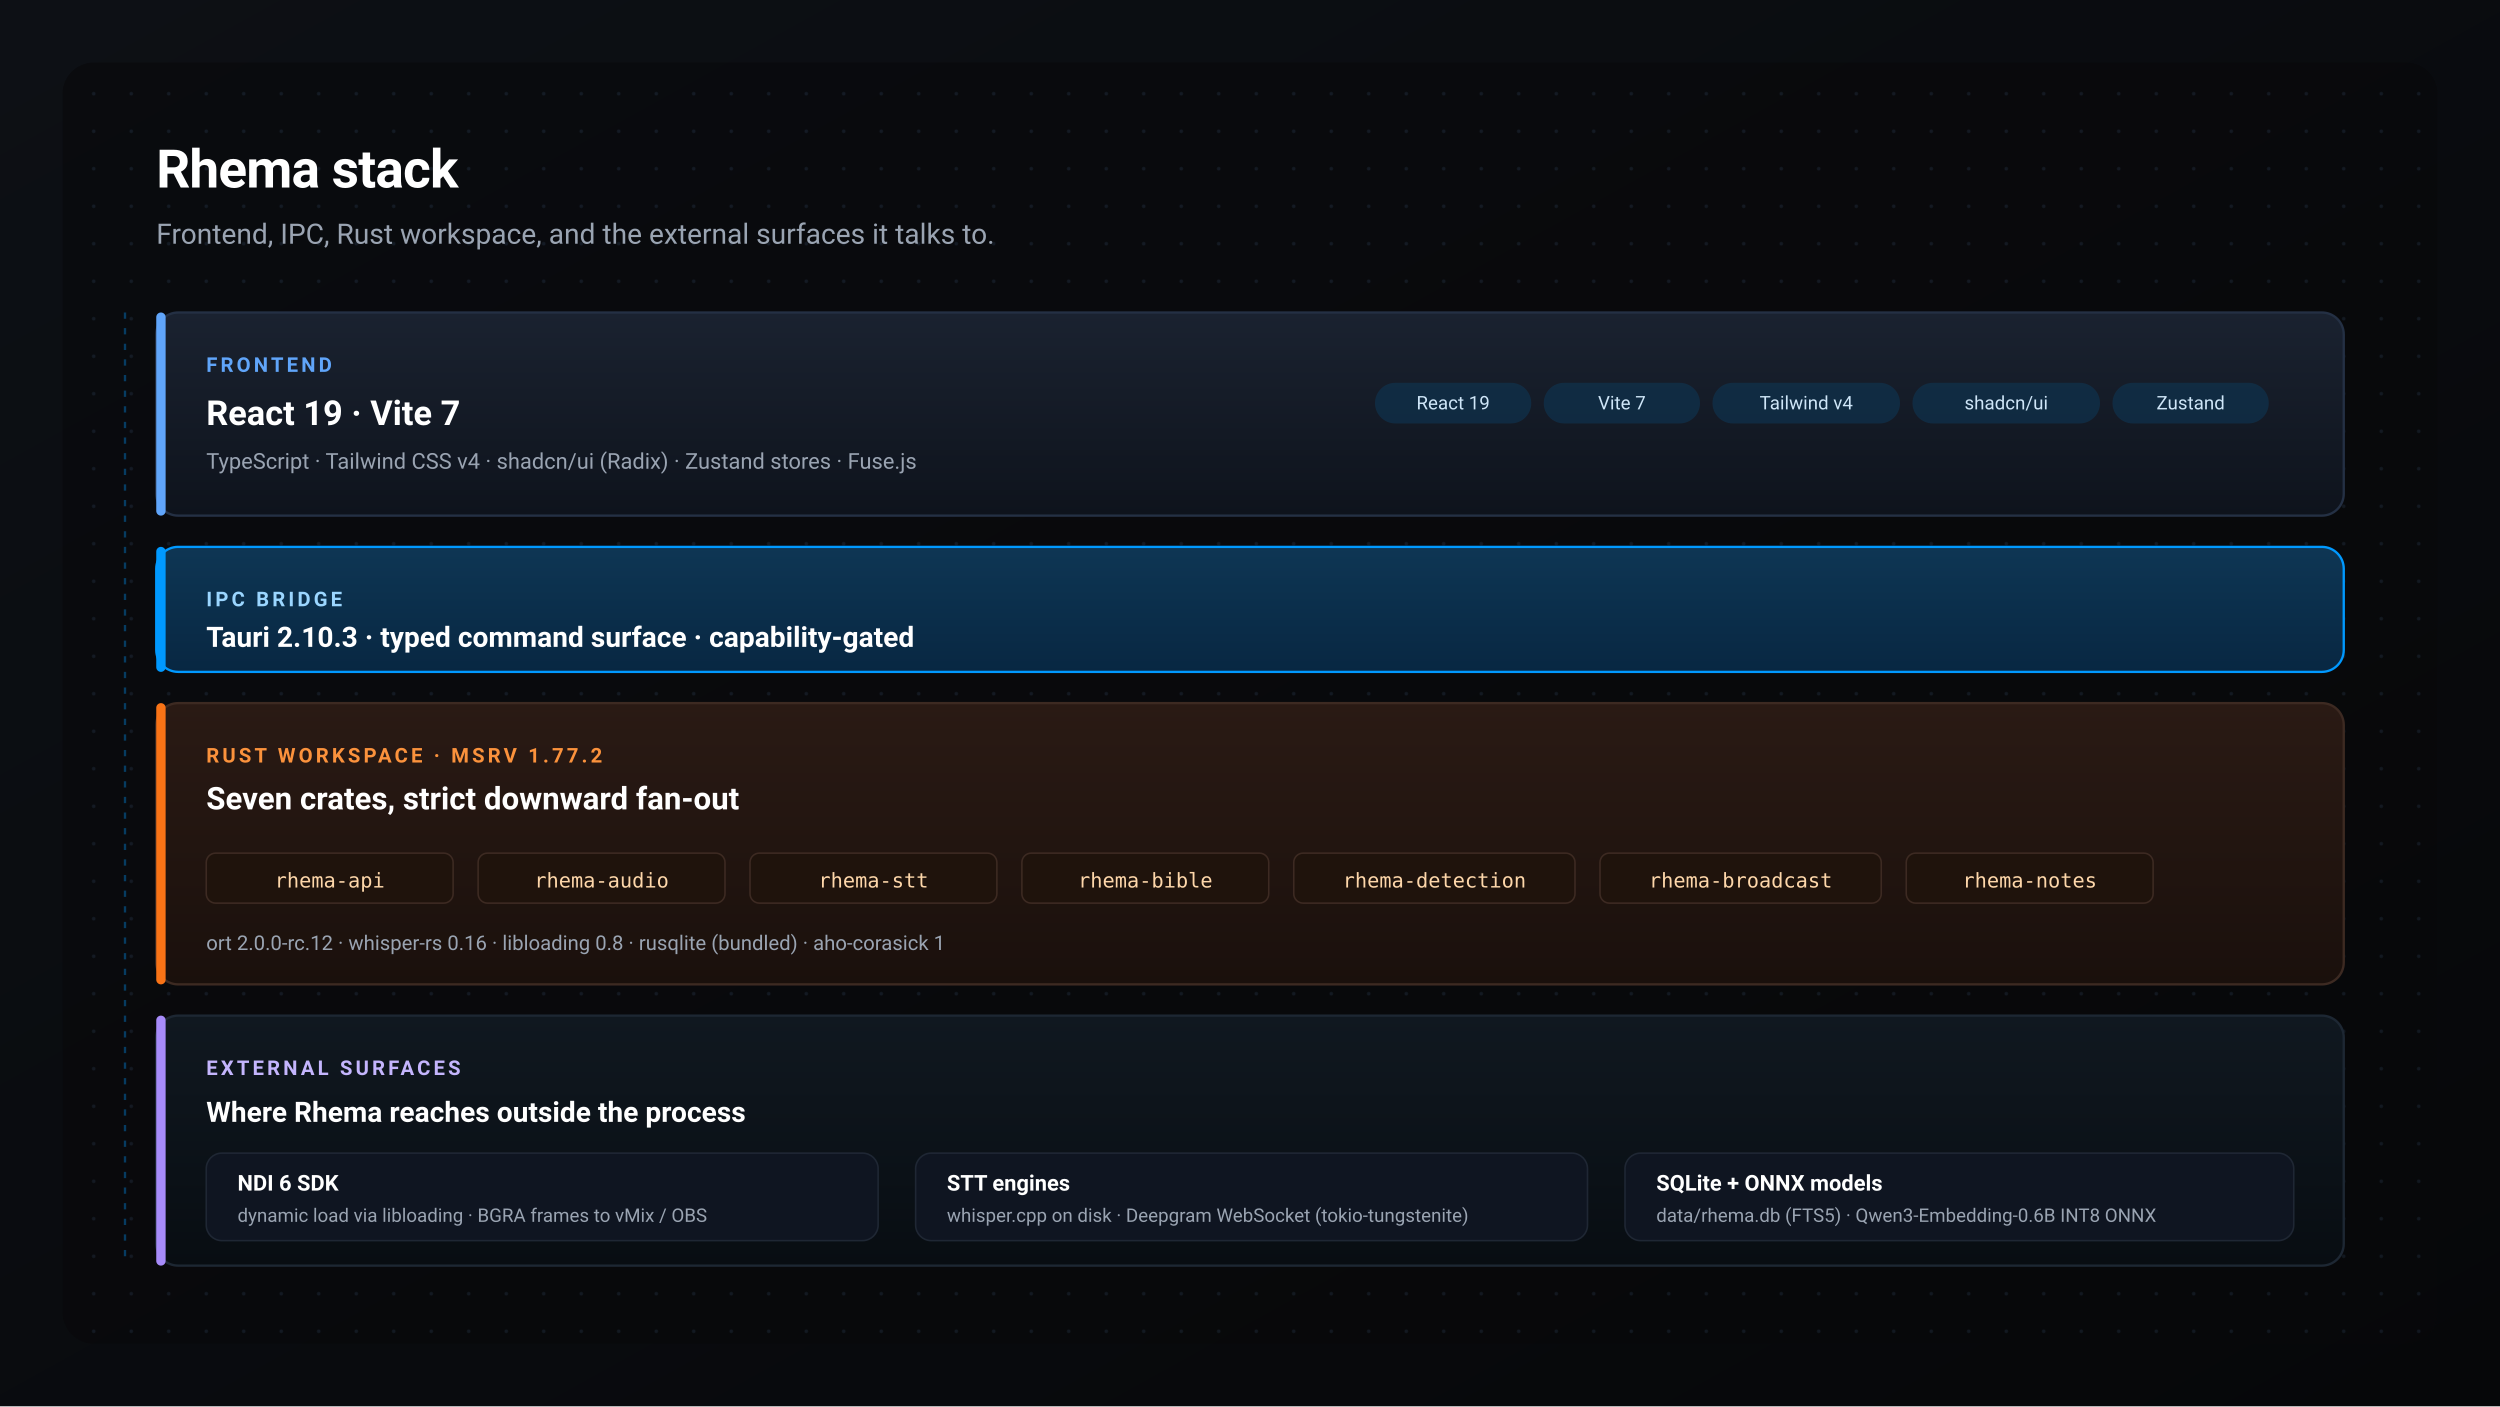
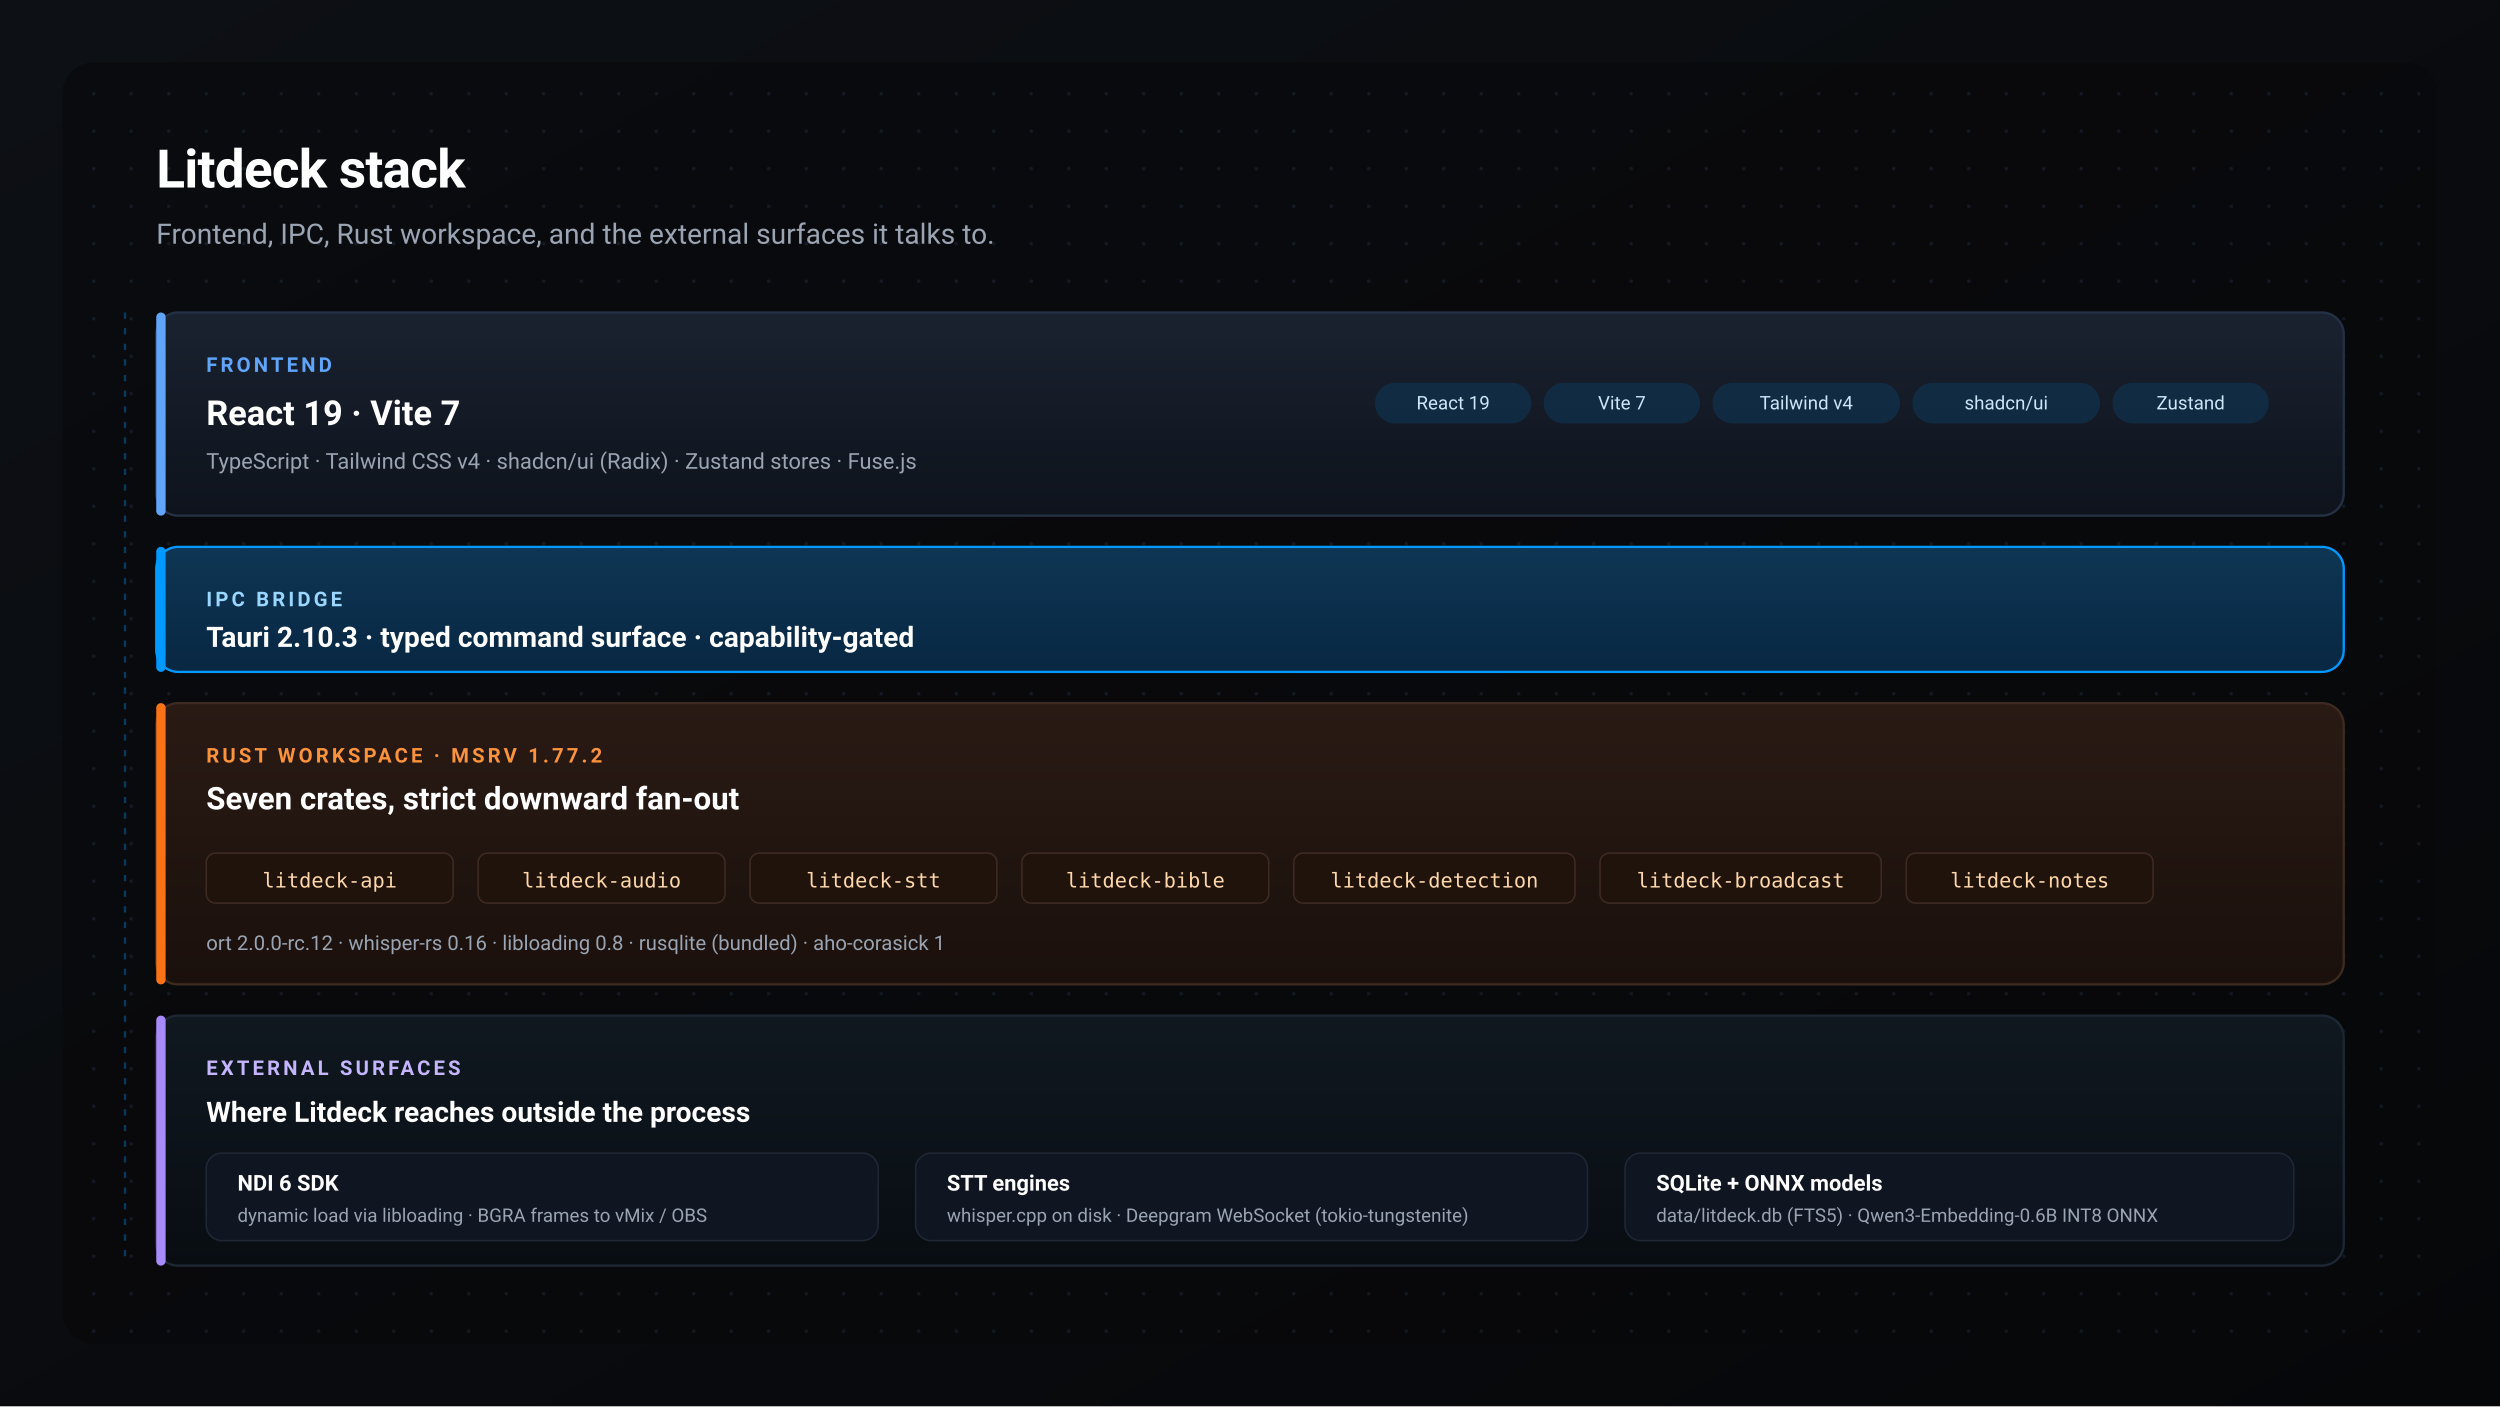
- <svg xmlns="http://www.w3.org/2000/svg" viewBox="0 0 1600 900" role="img" aria-label="Rhema stack layers: React frontend over Tauri IPC, the Rust workspace below, with NDI, STT, and SQLite as external surfaces">
+ <svg xmlns="http://www.w3.org/2000/svg" viewBox="0 0 1600 900" role="img" aria-label="Litdeck stack layers: React frontend over Tauri IPC, the Rust workspace below, with NDI, STT, and SQLite as external surfaces">
  <defs>
    <pattern id="sl-dots" patternUnits="userSpaceOnUse" width="24" height="24">
      <rect width="24" height="24" fill="#070709" />
      <circle cx="12" cy="12" r="1.2" fill="#1a2330" />
    </pattern>
    <linearGradient id="sl-bg" x1="0" y1="0" x2="1" y2="1">
      <stop offset="0" stop-color="#0d1015" />
      <stop offset="1" stop-color="#060709" />
    </linearGradient>
    <linearGradient id="sl-frontend" x1="0" y1="0" x2="0" y2="1">
      <stop offset="0" stop-color="#1a2230" />
      <stop offset="1" stop-color="#0e131c" />
    </linearGradient>
    <linearGradient id="sl-bridge" x1="0" y1="0" x2="0" y2="1">
      <stop offset="0" stop-color="#0e3654" />
      <stop offset="1" stop-color="#082742" />
    </linearGradient>
    <linearGradient id="sl-rust" x1="0" y1="0" x2="0" y2="1">
      <stop offset="0" stop-color="#2a1a14" />
      <stop offset="1" stop-color="#1a100c" />
    </linearGradient>
    <linearGradient id="sl-external" x1="0" y1="0" x2="0" y2="1">
      <stop offset="0" stop-color="#101820" />
      <stop offset="1" stop-color="#080d12" />
    </linearGradient>
  </defs>
  <rect width="1600" height="900" fill="url(#sl-bg)" />
  <rect x="40" y="40" width="1520" height="820" rx="20" fill="url(#sl-dots)" opacity="0.55" />
  <g font-family="ui-sans-serif, system-ui, -apple-system, BlinkMacSystemFont, 'Segoe UI', Roboto, Helvetica, Arial, sans-serif">
-     <text x="100" y="120" font-size="34" font-weight="600" letter-spacing="-0.5" fill="#ffffff">Rhema stack</text>
+     <text x="100" y="120" font-size="34" font-weight="600" letter-spacing="-0.5" fill="#ffffff">Litdeck stack</text>
    <text x="100" y="156" font-size="18" fill="#9aa4b2">Frontend, IPC, Rust workspace, and the external surfaces it talks to.</text>
    <g transform="translate(100 200)">
      <rect width="1400" height="130" rx="14" fill="url(#sl-frontend)" stroke="#243044" stroke-width="1.5" />
      <rect x="0" y="0" width="6" height="130" rx="3" fill="#60a5fa" />
      <text x="32" y="38" font-size="13" fill="#60a5fa" letter-spacing="2" font-weight="600">FRONTEND</text>
      <text x="32" y="72" font-size="22" font-weight="600" fill="#ffffff">React 19 · Vite 7</text>
      <text x="32" y="100" font-size="14" fill="#9aa4b2">TypeScript · Tailwind CSS v4 · shadcn/ui (Radix) · Zustand stores · Fuse.js</text>
      <g font-size="12" fill="#cfe6f8">
        <rect x="780" y="45" width="100" height="26" rx="13" fill="#0e3654" opacity="0.6" />
        <text x="830" y="62" text-anchor="middle">React 19</text>
        <rect x="888" y="45" width="100" height="26" rx="13" fill="#0e3654" opacity="0.6" />
        <text x="938" y="62" text-anchor="middle">Vite 7</text>
        <rect x="996" y="45" width="120" height="26" rx="13" fill="#0e3654" opacity="0.6" />
        <text x="1056" y="62" text-anchor="middle">Tailwind v4</text>
        <rect x="1124" y="45" width="120" height="26" rx="13" fill="#0e3654" opacity="0.6" />
        <text x="1184" y="62" text-anchor="middle">shadcn/ui</text>
        <rect x="1252" y="45" width="100" height="26" rx="13" fill="#0e3654" opacity="0.6" />
        <text x="1302" y="62" text-anchor="middle">Zustand</text>
      </g>
    </g>
    <g transform="translate(100 350)">
      <rect width="1400" height="80" rx="14" fill="url(#sl-bridge)" stroke="#0099ff" stroke-width="1.5" />
      <rect x="0" y="0" width="6" height="80" rx="3" fill="#0099ff" />
      <text x="32" y="38" font-size="13" fill="#9bd6ff" letter-spacing="2" font-weight="600">IPC BRIDGE</text>
      <text x="32" y="64" font-size="18" font-weight="600" fill="#ffffff">Tauri 2.10.3 · typed command surface · capability-gated</text>
    </g>
    <g transform="translate(100 450)">
      <rect width="1400" height="180" rx="14" fill="url(#sl-rust)" stroke="#3d2a22" stroke-width="1.5" />
      <rect x="0" y="0" width="6" height="180" rx="3" fill="#f97316" />
      <text x="32" y="38" font-size="13" fill="#fb923c" letter-spacing="2" font-weight="600">RUST WORKSPACE · MSRV 1.77.2</text>
      <text x="32" y="68" font-size="20" font-weight="600" fill="#ffffff">Seven crates, strict downward fan-out</text>
      <g font-size="13" fill="#fed7aa" font-family="ui-monospace, SFMono-Regular, Menlo, Monaco, Consolas, monospace">
        <g transform="translate(32 96)">
          <rect width="158" height="32" rx="6" fill="#1f130c" stroke="#3d2a22" />
-           <text x="79" y="22" text-anchor="middle">rhema-api</text>
+           <text x="79" y="22" text-anchor="middle">litdeck-api</text>
        </g>
        <g transform="translate(206 96)">
          <rect width="158" height="32" rx="6" fill="#1f130c" stroke="#3d2a22" />
-           <text x="79" y="22" text-anchor="middle">rhema-audio</text>
+           <text x="79" y="22" text-anchor="middle">litdeck-audio</text>
        </g>
        <g transform="translate(380 96)">
          <rect width="158" height="32" rx="6" fill="#1f130c" stroke="#3d2a22" />
-           <text x="79" y="22" text-anchor="middle">rhema-stt</text>
+           <text x="79" y="22" text-anchor="middle">litdeck-stt</text>
        </g>
        <g transform="translate(554 96)">
          <rect width="158" height="32" rx="6" fill="#1f130c" stroke="#3d2a22" />
-           <text x="79" y="22" text-anchor="middle">rhema-bible</text>
+           <text x="79" y="22" text-anchor="middle">litdeck-bible</text>
        </g>
        <g transform="translate(728 96)">
          <rect width="180" height="32" rx="6" fill="#1f130c" stroke="#3d2a22" />
-           <text x="90" y="22" text-anchor="middle">rhema-detection</text>
+           <text x="90" y="22" text-anchor="middle">litdeck-detection</text>
        </g>
        <g transform="translate(924 96)">
          <rect width="180" height="32" rx="6" fill="#1f130c" stroke="#3d2a22" />
-           <text x="90" y="22" text-anchor="middle">rhema-broadcast</text>
+           <text x="90" y="22" text-anchor="middle">litdeck-broadcast</text>
        </g>
        <g transform="translate(1120 96)">
          <rect width="158" height="32" rx="6" fill="#1f130c" stroke="#3d2a22" />
-           <text x="79" y="22" text-anchor="middle">rhema-notes</text>
+           <text x="79" y="22" text-anchor="middle">litdeck-notes</text>
        </g>
      </g>
      <text x="32" y="158" font-size="13" fill="#9aa4b2">ort 2.0.0-rc.12 · whisper-rs 0.16 · libloading 0.8 · rusqlite (bundled) · aho-corasick 1</text>
    </g>
    <g transform="translate(100 650)">
      <rect width="1400" height="160" rx="14" fill="url(#sl-external)" stroke="#1d2733" stroke-width="1.5" />
      <rect x="0" y="0" width="6" height="160" rx="3" fill="#a78bfa" />
      <text x="32" y="38" font-size="13" fill="#c4b5fd" letter-spacing="2" font-weight="600">EXTERNAL SURFACES</text>
-       <text x="32" y="68" font-size="18" font-weight="600" fill="#ffffff">Where Rhema reaches outside the process</text>
+       <text x="32" y="68" font-size="18" font-weight="600" fill="#ffffff">Where Litdeck reaches outside the process</text>
      <g transform="translate(32 88)">
        <rect width="430" height="56" rx="10" fill="#0f1521" stroke="#1f2734" />
        <text x="20" y="24" font-size="14" font-weight="600" fill="#ffffff">NDI 6 SDK</text>
        <text x="20" y="44" font-size="12" fill="#9aa4b2">dynamic load via libloading · BGRA frames to vMix / OBS</text>
      </g>
      <g transform="translate(486 88)">
        <rect width="430" height="56" rx="10" fill="#0f1521" stroke="#1f2734" />
        <text x="20" y="24" font-size="14" font-weight="600" fill="#ffffff">STT engines</text>
        <text x="20" y="44" font-size="12" fill="#9aa4b2">whisper.cpp on disk · Deepgram WebSocket (tokio-tungstenite)</text>
      </g>
      <g transform="translate(940 88)">
        <rect width="428" height="56" rx="10" fill="#0f1521" stroke="#1f2734" />
        <text x="20" y="24" font-size="14" font-weight="600" fill="#ffffff">SQLite + ONNX models</text>
-         <text x="20" y="44" font-size="12" fill="#9aa4b2">data/rhema.db (FTS5) · Qwen3-Embedding-0.6B INT8 ONNX</text>
+         <text x="20" y="44" font-size="12" fill="#9aa4b2">data/litdeck.db (FTS5) · Qwen3-Embedding-0.6B INT8 ONNX</text>
      </g>
    </g>
    <line x1="80" y1="200" x2="80" y2="810" stroke="#0099ff" stroke-width="1.5" stroke-dasharray="4 6" opacity="0.35" />
  </g>
</svg>
